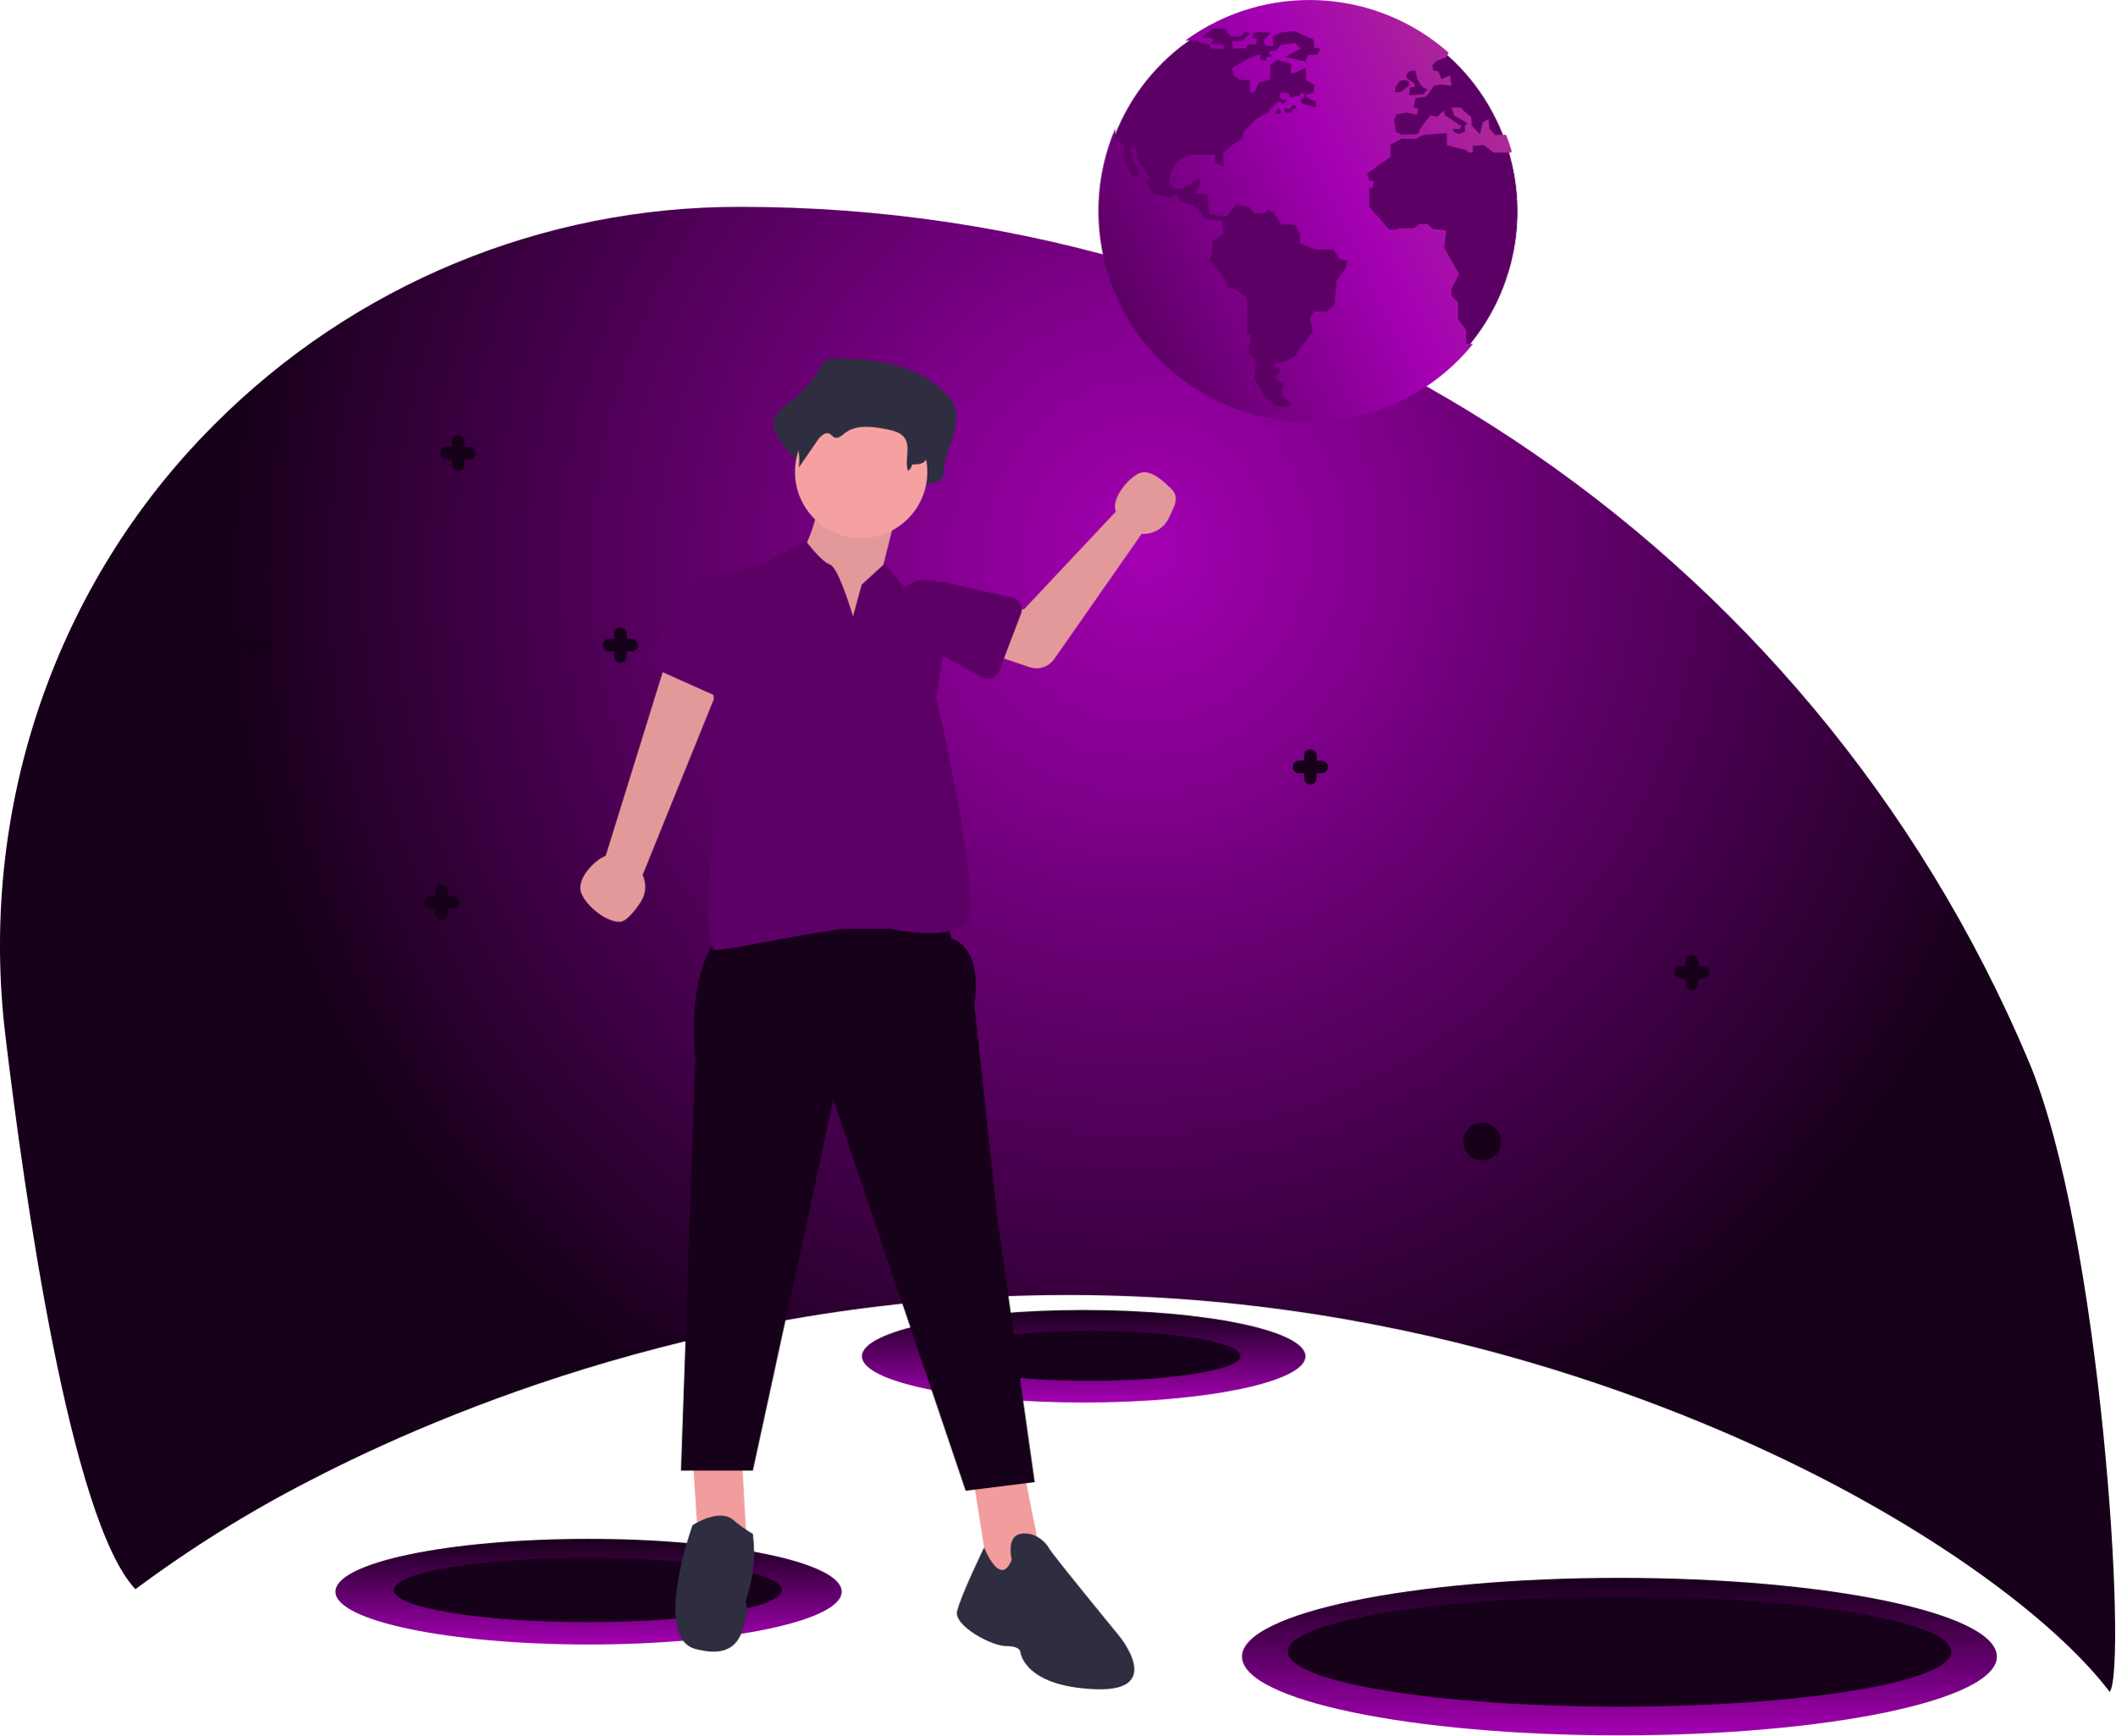
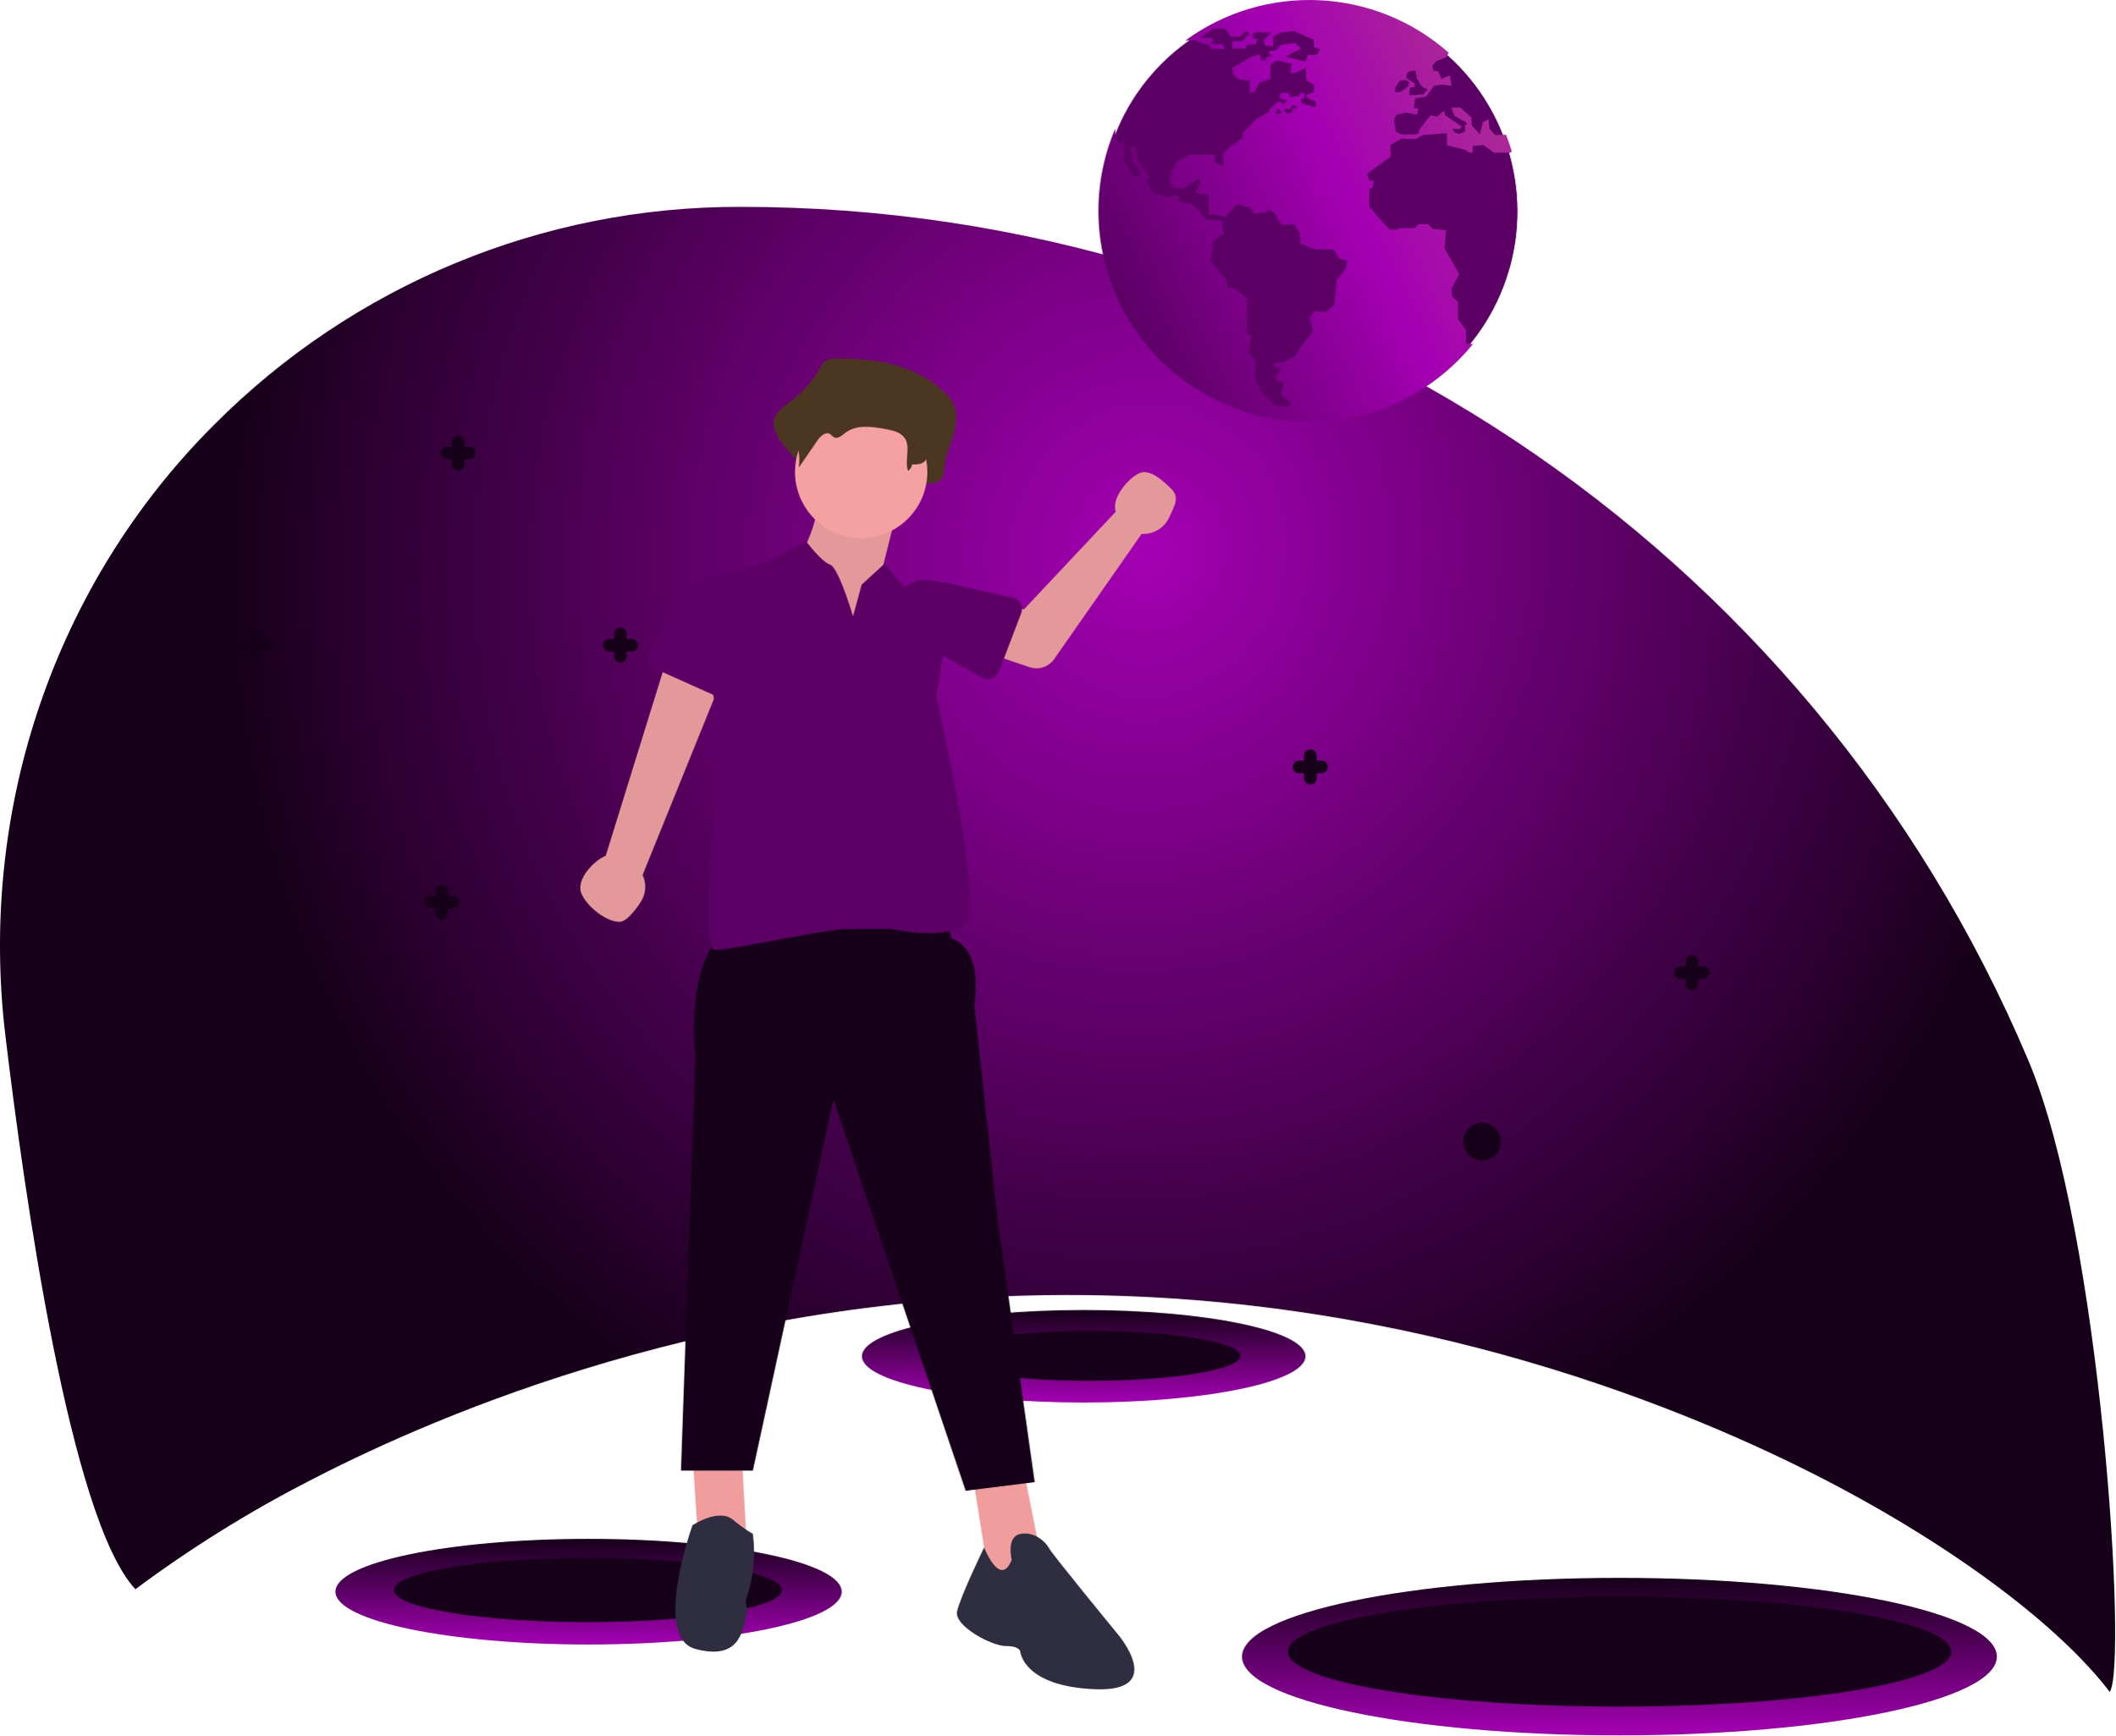
<svg xmlns="http://www.w3.org/2000/svg" width="550.737" height="451.879" viewBox="0 0 550.737 451.879">
  <defs>
    <radialGradient id="radial-gradient" cx="0.541" cy="0.233" r="0.647" gradientTransform="matrix(0.029, -1, 0.68, 0.02, 0.367, 0.769)" gradientUnits="objectBoundingBox">
      <stop offset="0" stop-color="#a400b3" />
      <stop offset="1" stop-color="#17001a" />
    </radialGradient>
    <linearGradient id="linear-gradient" x1="0.5" x2="0.5" y2="1" gradientUnits="objectBoundingBox">
      <stop offset="0" stop-color="#17001a" />
      <stop offset="1" stop-color="#a400b3" />
    </linearGradient>
    <linearGradient id="linear-gradient-4" x1="-0.482" y1="0.951" x2="2.618" y2="-0.557" gradientUnits="objectBoundingBox">
      <stop offset="0" stop-color="#17001a" />
      <stop offset="0.345" stop-color="#a400b3" />
      <stop offset="1" stop-color="#cfe316" />
    </linearGradient>
  </defs>
  <g id="about-image" transform="translate(-57 6.666)">
    <g id="Group_35" data-name="Group 35" transform="translate(-128.005 -600.986)">
      <g id="undraw_My_universe_re_txot" transform="translate(185.006 594.986)">
        <path id="Path_51" data-name="Path 51" d="M286.036,531.857c34.76-18.02,106.614-48.248,197.315-48.248s162.555,30.229,197.315,48.248c33.84,17.543,61.055,38.226,73.875,55.1,4.673-6.36-2.184-119.516-21.167-164.393a363.7,363.7,0,0,0-335.4-222.315,192.524,192.524,0,0,0-137.029,56.761q-1.144,1.144-2.266,2.3c-40.17,41.5-58.927,99.228-52.078,156.574,4.875,40.828,16.892,126.226,33.869,144.332a323.239,323.239,0,0,1,45.568-28.364Z" transform="translate(-205.219 -147.056)" fill="url(#radial-gradient)" />
        <ellipse id="Ellipse_8" data-name="Ellipse 8" cx="57.749" cy="12.047" rx="57.749" ry="12.047" transform="translate(224.422 340.463)" fill="url(#linear-gradient)" />
        <path id="Path_54" data-name="Path 54" d="M718.416,193.883a54.248,54.248,0,1,0-104.168.554,403.144,403.144,0,0,0,104.168-.554Z" transform="translate(-325.414 -124.746)" fill="#5d0066" />
        <circle id="Ellipse_9" data-name="Ellipse 9" cx="6.341" cy="6.341" r="6.341" transform="translate(347.183 17.616)" fill="#17001a" />
        <ellipse id="Ellipse_12" data-name="Ellipse 12" cx="39.175" cy="6.494" rx="39.175" ry="6.494" transform="translate(244.63 345.913)" fill="#17001a" />
        <ellipse id="Ellipse_13" data-name="Ellipse 13" cx="65.909" cy="13.75" rx="65.909" ry="13.75" transform="translate(87.334 400.055)" fill="url(#linear-gradient)" />
        <ellipse id="Ellipse_14" data-name="Ellipse 14" cx="98.274" cy="20.502" rx="98.274" ry="20.502" transform="translate(323.392 410.21)" fill="url(#linear-gradient)" />
        <ellipse id="Ellipse_15" data-name="Ellipse 15" cx="50.522" cy="8.375" rx="50.522" ry="8.375" transform="translate(102.521 404.988)" fill="#17001a" />
        <ellipse id="Ellipse_16" data-name="Ellipse 16" cx="86.376" cy="14.319" rx="86.376" ry="14.319" transform="translate(335.312 415.09)" fill="#17001a" />
        <circle id="Ellipse_17" data-name="Ellipse 17" cx="4.932" cy="4.932" r="4.932" transform="translate(35.777 219.813)" fill="#17001a" />
        <circle id="Ellipse_18" data-name="Ellipse 18" cx="4.932" cy="4.932" r="4.932" transform="translate(380.992 291.674)" fill="#17001a" />
        <path id="Path_68" data-name="Path 68" d="M313.443,564.386h-2.466V561.92a3.17,3.17,0,0,0-6.341,0v2.466H302.17a3.17,3.17,0,0,0,0,6.341h2.466v2.466a3.17,3.17,0,0,0,6.341,0v-2.466h2.466a3.17,3.17,0,0,0,0-6.341Z" transform="translate(-232.929 -252.985)" fill="#17001a" />
        <path id="Path_69" data-name="Path 69" d="M831.51,479.681h-1.282V478.4a1.649,1.649,0,1,0-3.3,0v1.282h-1.282a1.649,1.649,0,1,0,0,3.3h1.282v1.282a1.649,1.649,0,0,0,3.3,0v-1.282h1.282a1.649,1.649,0,0,0,0-3.3Z" transform="translate(-388.055 -228.756)" fill="#17001a" />
        <path id="Path_70" data-name="Path 70" d="M300.51,358.681h-1.282V357.4a1.649,1.649,0,1,0-3.3,0v1.282h-1.282a1.649,1.649,0,0,0,0,3.3h1.282v1.282a1.649,1.649,0,1,0,3.3,0v-1.282h1.282a1.649,1.649,0,0,0,0-3.3Z" transform="translate(-231.156 -193.003)" fill="#17001a" />
        <path id="Path_71" data-name="Path 71" d="M435.51,358.681h-1.282V357.4a1.649,1.649,0,1,0-3.3,0v1.282h-1.282a1.649,1.649,0,1,0,0,3.3h1.282v1.282a1.649,1.649,0,1,0,3.3,0v-1.282h1.282a1.649,1.649,0,0,0,0-3.3Z" transform="translate(-271.046 -193.003)" fill="#17001a" />
        <path id="Path_72" data-name="Path 72" d="M900.51,598.681h-1.282V597.4a1.649,1.649,0,1,0-3.3,0v1.282h-1.282a1.649,1.649,0,0,0,0,3.3h1.282v1.282a1.649,1.649,0,0,0,3.3,0v-1.282h1.282a1.649,1.649,0,0,0,0-3.3Z" transform="translate(-408.443 -263.918)" fill="#17001a" />
        <path id="Path_73" data-name="Path 73" d="M690.51,403.681h-1.282V402.4a1.649,1.649,0,0,0-3.3,0v1.282h-1.282a1.649,1.649,0,0,0,0,3.3h1.282v1.282a1.649,1.649,0,0,0,3.3,0v-1.282h1.282a1.649,1.649,0,0,0,0-3.3Z" transform="translate(-346.393 -206.299)" fill="#17001a" />
        <path id="Path_74" data-name="Path 74" d="M369.51,453.681h-1.282V452.4a1.649,1.649,0,0,0-3.3,0v1.282h-1.282a1.649,1.649,0,1,0,0,3.3h1.282v1.282a1.649,1.649,0,0,0,3.3,0v-1.282h1.282a1.649,1.649,0,1,0,0-3.3Z" transform="translate(-251.544 -221.073)" fill="#17001a" />
        <path id="Path_75" data-name="Path 75" d="M375.51,287.681h-1.282V286.4a1.649,1.649,0,1,0-3.3,0v1.282h-1.282a1.649,1.649,0,1,0,0,3.3h1.282v1.282a1.649,1.649,0,1,0,3.3,0v-1.282h1.282a1.649,1.649,0,0,0,0-3.3Z" transform="translate(-253.317 -172.024)" fill="#17001a" />
        <path id="Path_54-2" data-name="Path 54" d="M718.416,193.883a54.248,54.248,0,1,0-104.168.554,403.144,403.144,0,0,0,104.168-.554Z" transform="translate(1007.088 233.544) rotate(180)" fill="#5d0066" />
      </g>
      <g id="undraw_my_answer_iw6k" transform="translate(185.064 660.97)">
        <path id="Path_91" data-name="Path 91" d="M103.947,4.35Z" transform="translate(-103.947 -4.35)" />
        <path id="Path_56" data-name="Path 56" d="M.365,3.8C-.692,5.443.8,10.5,1.657,12.221a7.268,7.268,0,0,0,4.756,3.6L36.18,67.515l13.615-7.842L16.256,11.327c.931-3.1-.037-9.855-3.684-10.981S2.156.958.365,3.8Z" transform="matrix(-0.616, -0.788, 0.788, -0.616, 158.741, 175.989)" fill="#e39999" />
        <path id="Path_57" data-name="Path 57" d="M504.979,369.982a3.39,3.39,0,0,1,.389-2.8l9.159-14.36a9.425,9.425,0,0,1,17.23,7.644l-4.613,16.453a3.394,3.394,0,0,1-4.65,2.184l-15.647-7a3.39,3.39,0,0,1-1.868-2.126Z" transform="translate(-335.945 -264.432)" fill="#5d0066" />
        <path id="Path_65" data-name="Path 65" d="M619.283,313.583a7.417,7.417,0,0,0,.192,1.152L595.981,340.6l-8.3-1.789-4.336,12.17,14.381,4.593a5.636,5.636,0,0,0,6.389-2.22l22.207-32.972a7.4,7.4,0,0,0,7.123-4.467c1.215-2.825,2.681-5.156.469-7.292s-5.716-5.32-8.5-4.007-6.384,5.9-6.139,8.965Z" transform="matrix(1, 0.017, -0.017, 1, -323.675, -258.666)" fill="#e39999" />
        <path id="Path_66" data-name="Path 66" d="M587.784,354.068l-5.447,15.057a3.17,3.17,0,0,1-4.485,1.713L563.8,363.266a8.806,8.806,0,1,1,6.041-16.543l15.595,3.159a3.17,3.17,0,0,1,2.351,4.186Z" transform="matrix(1, 0.017, -0.017, 1, -315.974, -270.908)" fill="#5d0066" />
        <path id="Path_95" data-name="Path 95" d="M383.339,566.559l4.493,22.465L375.1,599.508l-5.242-32.949Z" transform="translate(-116.981 -251.01)" fill="#f19d9d" />
        <path id="Path_96" data-name="Path 96" d="M522.2,556.978l1.5,26.959-12.731-2.247-1.5-23.215Z" transform="translate(-329.228 -246.67)" fill="#f19d9d" />
        <path id="Path_97" data-name="Path 97" d="M721.062,411.913l1.5,7.488s8.237,1.5,5.988,17.223l5.988,55.415,9.735,68.894L726.3,563.18,691.852,461.336l-20.968,96.6H652.168L655.911,450.1s-3-22.466,7.488-32.95S712.075,405.922,721.062,411.913Z" transform="translate(-474.922 -241.641)" fill="#17001a" />
        <path id="Path_98" data-name="Path 98" d="M619.007,718.682s-1.5-5.988,2.247-6.739,6.739,2.247,7.488,3.745,17.973,22.466,17.973,22.466,12.731,14.977-5.988,14.231-19.47-9.735-19.47-9.735,0-1.5-3.745-1.5-13.48-5.242-12.731-8.986,7.045-16.686,7.045-16.686S616.012,726.17,619.007,718.682Z" transform="translate(-355.644 -379.169)" fill="#2f2e41" />
        <path id="Path_99" data-name="Path 99" d="M790.153,705.84s6.739-4.493,10.484-1.5a36.6,36.6,0,0,0,5.242,3.745l.061.454a36.656,36.656,0,0,1-1.78,16.437c-.444,1.332.43,2.29.222,3.328-1.123,5.616-2.247,12.731-13.48,9.735S790.153,705.84,790.153,705.84Z" transform="translate(-609.913 -375.315)" fill="#2f2e41" />
        <path id="Path_92" data-name="Path 92" d="M742.469,210.856l-9.735,23.964-5.988,16.475-15.728-23.216s9.735-9.735,9.735-22.466Z" transform="translate(-529.419 -45.845) rotate(-8)" fill="#e39999" />
        <g id="Head" transform="translate(-125.059 -1008.984)">
-           <path id="Path_121" data-name="Path 121" d="M64.454.261a4.325,4.325,0,0,0-2.508.56,6.544,6.544,0,0,0-1.7,2.239,26.789,26.789,0,0,1-7.3,8.243c-2.168,1.589-4.925,3.569-4.554,6.5a8.783,8.783,0,0,0,1.057,2.743c2,4.038,7.459,7.159,6.922,11.767,1.987-3.327-.671-4.972,1.317-8.3.946-1.585,2.591-3.373,4.02-2.378.478.333.793.931,1.291,1.223,1.189.7,2.453-.636,3.506-1.581,3.628-3.257,8.789-2.4,13.3-1.389,2.132.479,4.473,1.108,5.733,3.145,1.657,2.679-1.575,5.572-2.39,8.6a1.65,1.65,0,0,0,1.771,2.054c1.354-.134,2.96-.243,3.04-.838,1.7.061,3.793-.132,4.523-1.907a7.447,7.447,0,0,0,.35-2.171c.268-2.982,1.534-5.7,2.372-8.539s1.2-6.163-.212-8.679A10.058,10.058,0,0,0,93.147,9.3C85.118,1.531,74.563.249,64.454.261Z" transform="translate(278.045 1035.417)" fill="#2f2e41" />
+           <path id="Path_121" data-name="Path 121" d="M64.454.261a4.325,4.325,0,0,0-2.508.56,6.544,6.544,0,0,0-1.7,2.239,26.789,26.789,0,0,1-7.3,8.243c-2.168,1.589-4.925,3.569-4.554,6.5a8.783,8.783,0,0,0,1.057,2.743c2,4.038,7.459,7.159,6.922,11.767,1.987-3.327-.671-4.972,1.317-8.3.946-1.585,2.591-3.373,4.02-2.378.478.333.793.931,1.291,1.223,1.189.7,2.453-.636,3.506-1.581,3.628-3.257,8.789-2.4,13.3-1.389,2.132.479,4.473,1.108,5.733,3.145,1.657,2.679-1.575,5.572-2.39,8.6a1.65,1.65,0,0,0,1.771,2.054c1.354-.134,2.96-.243,3.04-.838,1.7.061,3.793-.132,4.523-1.907a7.447,7.447,0,0,0,.35-2.171c.268-2.982,1.534-5.7,2.372-8.539s1.2-6.163-.212-8.679A10.058,10.058,0,0,0,93.147,9.3C85.118,1.531,74.563.249,64.454.261Z" transform="translate(278.045 1035.417)" fill="#4b3621" />
          <path id="Path_122" data-name="Path 122" d="M73.8,53.83A17.225,17.225,0,1,0,56.575,36.605,17.225,17.225,0,0,0,73.8,53.83Z" transform="translate(275.425 1028.62)" fill="#f6a1a1" />
-           <path id="Path_123" data-name="Path 123" d="M67.312,7.218a3.963,3.963,0,0,0-2.042.4A4.76,4.76,0,0,0,63.889,9.2a20.108,20.108,0,0,1-5.941,5.826c-1.765,1.123-4.009,2.523-3.707,4.593a5.745,5.745,0,0,0,.86,1.939,15.25,15.25,0,0,1,1.853,9.505L61.808,24c.77-1.12,2.109-2.384,3.272-1.681.39.235.645.658,1.051.865.968.493,2-.45,2.854-1.117,2.954-2.3,7.154-1.7,10.83-.982,1.735.339,3.641.783,4.667,2.223,1.7,2.393-.076,5.851.92,8.615a2.542,2.542,0,0,0,1.05-1.677c1.388.043,3.088-.094,3.682-1.348a4.635,4.635,0,0,0,.285-1.534c.218-2.107,1.249-4.03,1.931-6.036s.979-4.356-.172-6.134a7.425,7.425,0,0,0-1.509-1.592C84.134,8.115,75.541,7.209,67.312,7.218Z" transform="translate(276.037 1033.028)" fill="#2f2e41" />
+           <path id="Path_123" data-name="Path 123" d="M67.312,7.218a3.963,3.963,0,0,0-2.042.4A4.76,4.76,0,0,0,63.889,9.2a20.108,20.108,0,0,1-5.941,5.826c-1.765,1.123-4.009,2.523-3.707,4.593a5.745,5.745,0,0,0,.86,1.939,15.25,15.25,0,0,1,1.853,9.505L61.808,24c.77-1.12,2.109-2.384,3.272-1.681.39.235.645.658,1.051.865.968.493,2-.45,2.854-1.117,2.954-2.3,7.154-1.7,10.83-.982,1.735.339,3.641.783,4.667,2.223,1.7,2.393-.076,5.851.92,8.615a2.542,2.542,0,0,0,1.05-1.677c1.388.043,3.088-.094,3.682-1.348a4.635,4.635,0,0,0,.285-1.534c.218-2.107,1.249-4.03,1.931-6.036s.979-4.356-.172-6.134a7.425,7.425,0,0,0-1.509-1.592C84.134,8.115,75.541,7.209,67.312,7.218Z" transform="translate(276.037 1033.028)" fill="#4b3621" />
        </g>
        <path id="Path_93" data-name="Path 93" d="M689.909,292.36s-5.988,52.416-1.5,52.416,29.011-5.509,34.86-5.5,10.949,0,10.949,0,14.1,3.248,19.342-1.246-7.554-59.1-7.554-59.1l4.672-28.511s-8.349-4.493-12.841,0l-1.37-1.625-3.894-4.6-5.968,5.474-.07.254-2.179,7.983s-3.19-10.843-5.444-13.1a1.587,1.587,0,0,0-.547-.374c-2.247-.749-6.195-6.017-6.195-6.017l-8.887,4.541-.644.726-18.721,5.242Z" transform="translate(-502.31 -164.069)" fill="#5d0066" />
        <path id="Path_100" data-name="Path 100" d="M0,0Z" transform="matrix(0.375, -0.927, 0.927, 0.375, 162.988, 182.857)" fill="#ffb8b8" />
      </g>
    </g>
    <g id="earth-globe-with-continents-maps" transform="translate(342.548 -6.666)">
      <path id="Path_101" data-name="Path 101" d="M96.079,39.049l.955.685h.891V38.02l2.808-.272,2.668,1.987h4.385l.308-.282q-.659-2.217-1.488-4.354l-2.861.048-1.435-1.576-.277-2.534-1.471.8-.788,3.1L97.65,32.677l-.086-2.135-2.049-1.765-.755-.752H92.384l.747,2.118,2.861,1.6.5.528-.621.31.029,1.679-1.395.583-1.189-.26-.745-1.053,1.937.1.523-.7-4.287-2.892-.33-1.232L88.67,30.375l-1.765-.363-2.687,3.494-.53,1.368-1.719.155-2.543.017L77.9,34.335l-.449-3.021L78,29.874l2.589-.566,2.823.566.346-1.562-1.2-.284.408-2.434,2.842-.444L87.8,22.344,89.85,22l1.851.275h.683l-.377-2.637-2.25.908-.793-1.97-1.306-.182-.246-1.349,1.065-1.161,2.534-.993.652-1.165a54.769,54.769,0,0,0-68.538-3.2l2.77-.021,1.235.683,2.326.5.182.915,3.7.136-.5-1.187-3.286-.093.774-.728-.27-.869H27.082l3.241-2.419h3.1l1.459,2.011,2.422.136,1.459-1.416,1.1.547-2.011,1.963s-2.782.05-2.646.05a9.2,9.2,0,0,1,.229,1.915l3.374-.093.365-.91L41.5,11.5l.275-1.368L40.408,9.9l.456-1.232,1.048-.318,3.652.182L43.551,10.36l.325,1.414,2.1.32-.136-2.555,2.008-1.051,3.561-.411,5.156,2.283v1.963l1.643.411-.824,1.552H55.054l-.69,1.779-5.314-1.254,4.182-2.228-1.593-1.354-3.606.456-.315.327-.012,0-.055.076-1.039,1.079L44.9,13.3l.136.855.6.248-.024.282-1.4.2-.1.81-1.335.069-.241-1.61-2.4.728-4.9,2.866.549,2.018,1.368.893,2.737.377v3.112l1.266-.2,1.165-2.431,2.911-.922V16.863l1.619-1.223,3.914.924L50.5,19.031h1.051l2.878-1.414.139,3.238,2.094,1.278-.088,1.92-2.006.683.136.635,2.419,1.1-.05,1.323-.7.06a.192.192,0,0,0-.007-.036l-3.052-.941L53.18,25.9h0l.893-.614v-.893l-.96-.241-.239.824-1.684.26-.167-.055v.084l-.583.088-.475-.96-.549-.241h-1.2l-.545.449v.993l1.025.342,1.013.143-.227.1L48.556,27.2l-.406-.511-.893-.236-2.434,2.288.318.26-3.592,1.989L38.17,34.509l-.232,1.564L34.552,38.3l-1.679,1.688.186,3.377L30.731,42.28l.017-1.975-6.479,0-3.355,1.7-1.457,2.687-.578,2.13.943,2.066,2.644.322,4.2-2.808.368,1.392-1.282,2.422,3.2.547.32,4.939,4.382.745,2.785-3.219,3.379.688L41,55.566l3.241-.191.091-.958,1.782.865,2.008,3.148,3.468.048,1.28,2.24.182,2.737,3.835,1.459,4.838.05,1.416,2.324,2.145.688L64.877,69.9l-2.35,2.985L61.842,79.5l-2.123,1.677-3.148-.093L55.523,82.9l.779,3.429-3.427,4.38L51.78,92.723,48.516,94.29l-2.147.327-.088.91,1.507.432-.182.982-1.349,1.3.819,1.034,1.624.045-.091,1.251-.432,1.235-.139,1,2.4,2.023-.32,1.051-3.269-.062L43.6,102.983l-2.534-4.454.353-4.3L39.5,91.672l.776-4.335-1.139-.318v-9.4s-3.2-2.422-3.379-2.422-1.691-.411-1.691-.411l-.32-1.777L29.594,67.8,30,65.93l.136-3.059,2.875-2.011-.411-3.425-4.2-.315-3.286-3.745-2.328-.645-1.5-.277.182-1.368-1.918-.272v.776l-4.8-1.2-1.93-2.952.786-1.431-3.035-4.43-.521-3.241H8.824l.408,3.148,2.1,3.241-.229,1.28-1.779-.275L7.133,42V37.657l-2.283-1.1V33.434A54.91,54.91,0,0,0,98,89.557H96.188V85.9l-2.1-2.823V78.69l-1.6-1.6-.141-1.827,2.035-3.881-3.852-6.8.451-4.616-3.468-.358-1.278-1.278H83.908l-1.185,1.094h-4.11l-.139.365H76.19l-5.244-5.978.043-4.657.867-.318.322-1.782H70.945l-.5-1.87,6.068-4.38V37.7l2.971-1.65,1.2.119h2.443l1.913-1.027,6.164-.48v3.15ZM80.67,19.464l.5-.774,1.805-.365.451,2.192.96,1.55.638.733,1.163.454-1.1,1.3-2.123.2h-1.6l.179-1.894,1.328-.275-.112-.891-1.237-.776-.865-.592,0-.869Zm-2.964,3.425,1.1-1.758,1.478-.344,1.051.456-.1,1.187-2.259,1.6H77.7V22.888ZM47.861,29.644l-1.144.1.062-.8.511-.638.688.54Zm4.01-1.4-.781.067-.158.755-.6.375-.965.081c-.033-.227-.053-.4-.053-.4h-.375v-.812h1.574l.325-.838.626-.012.714.148Z" transform="translate(0)" fill="url(#linear-gradient-4)" />
    </g>
  </g>
</svg>
